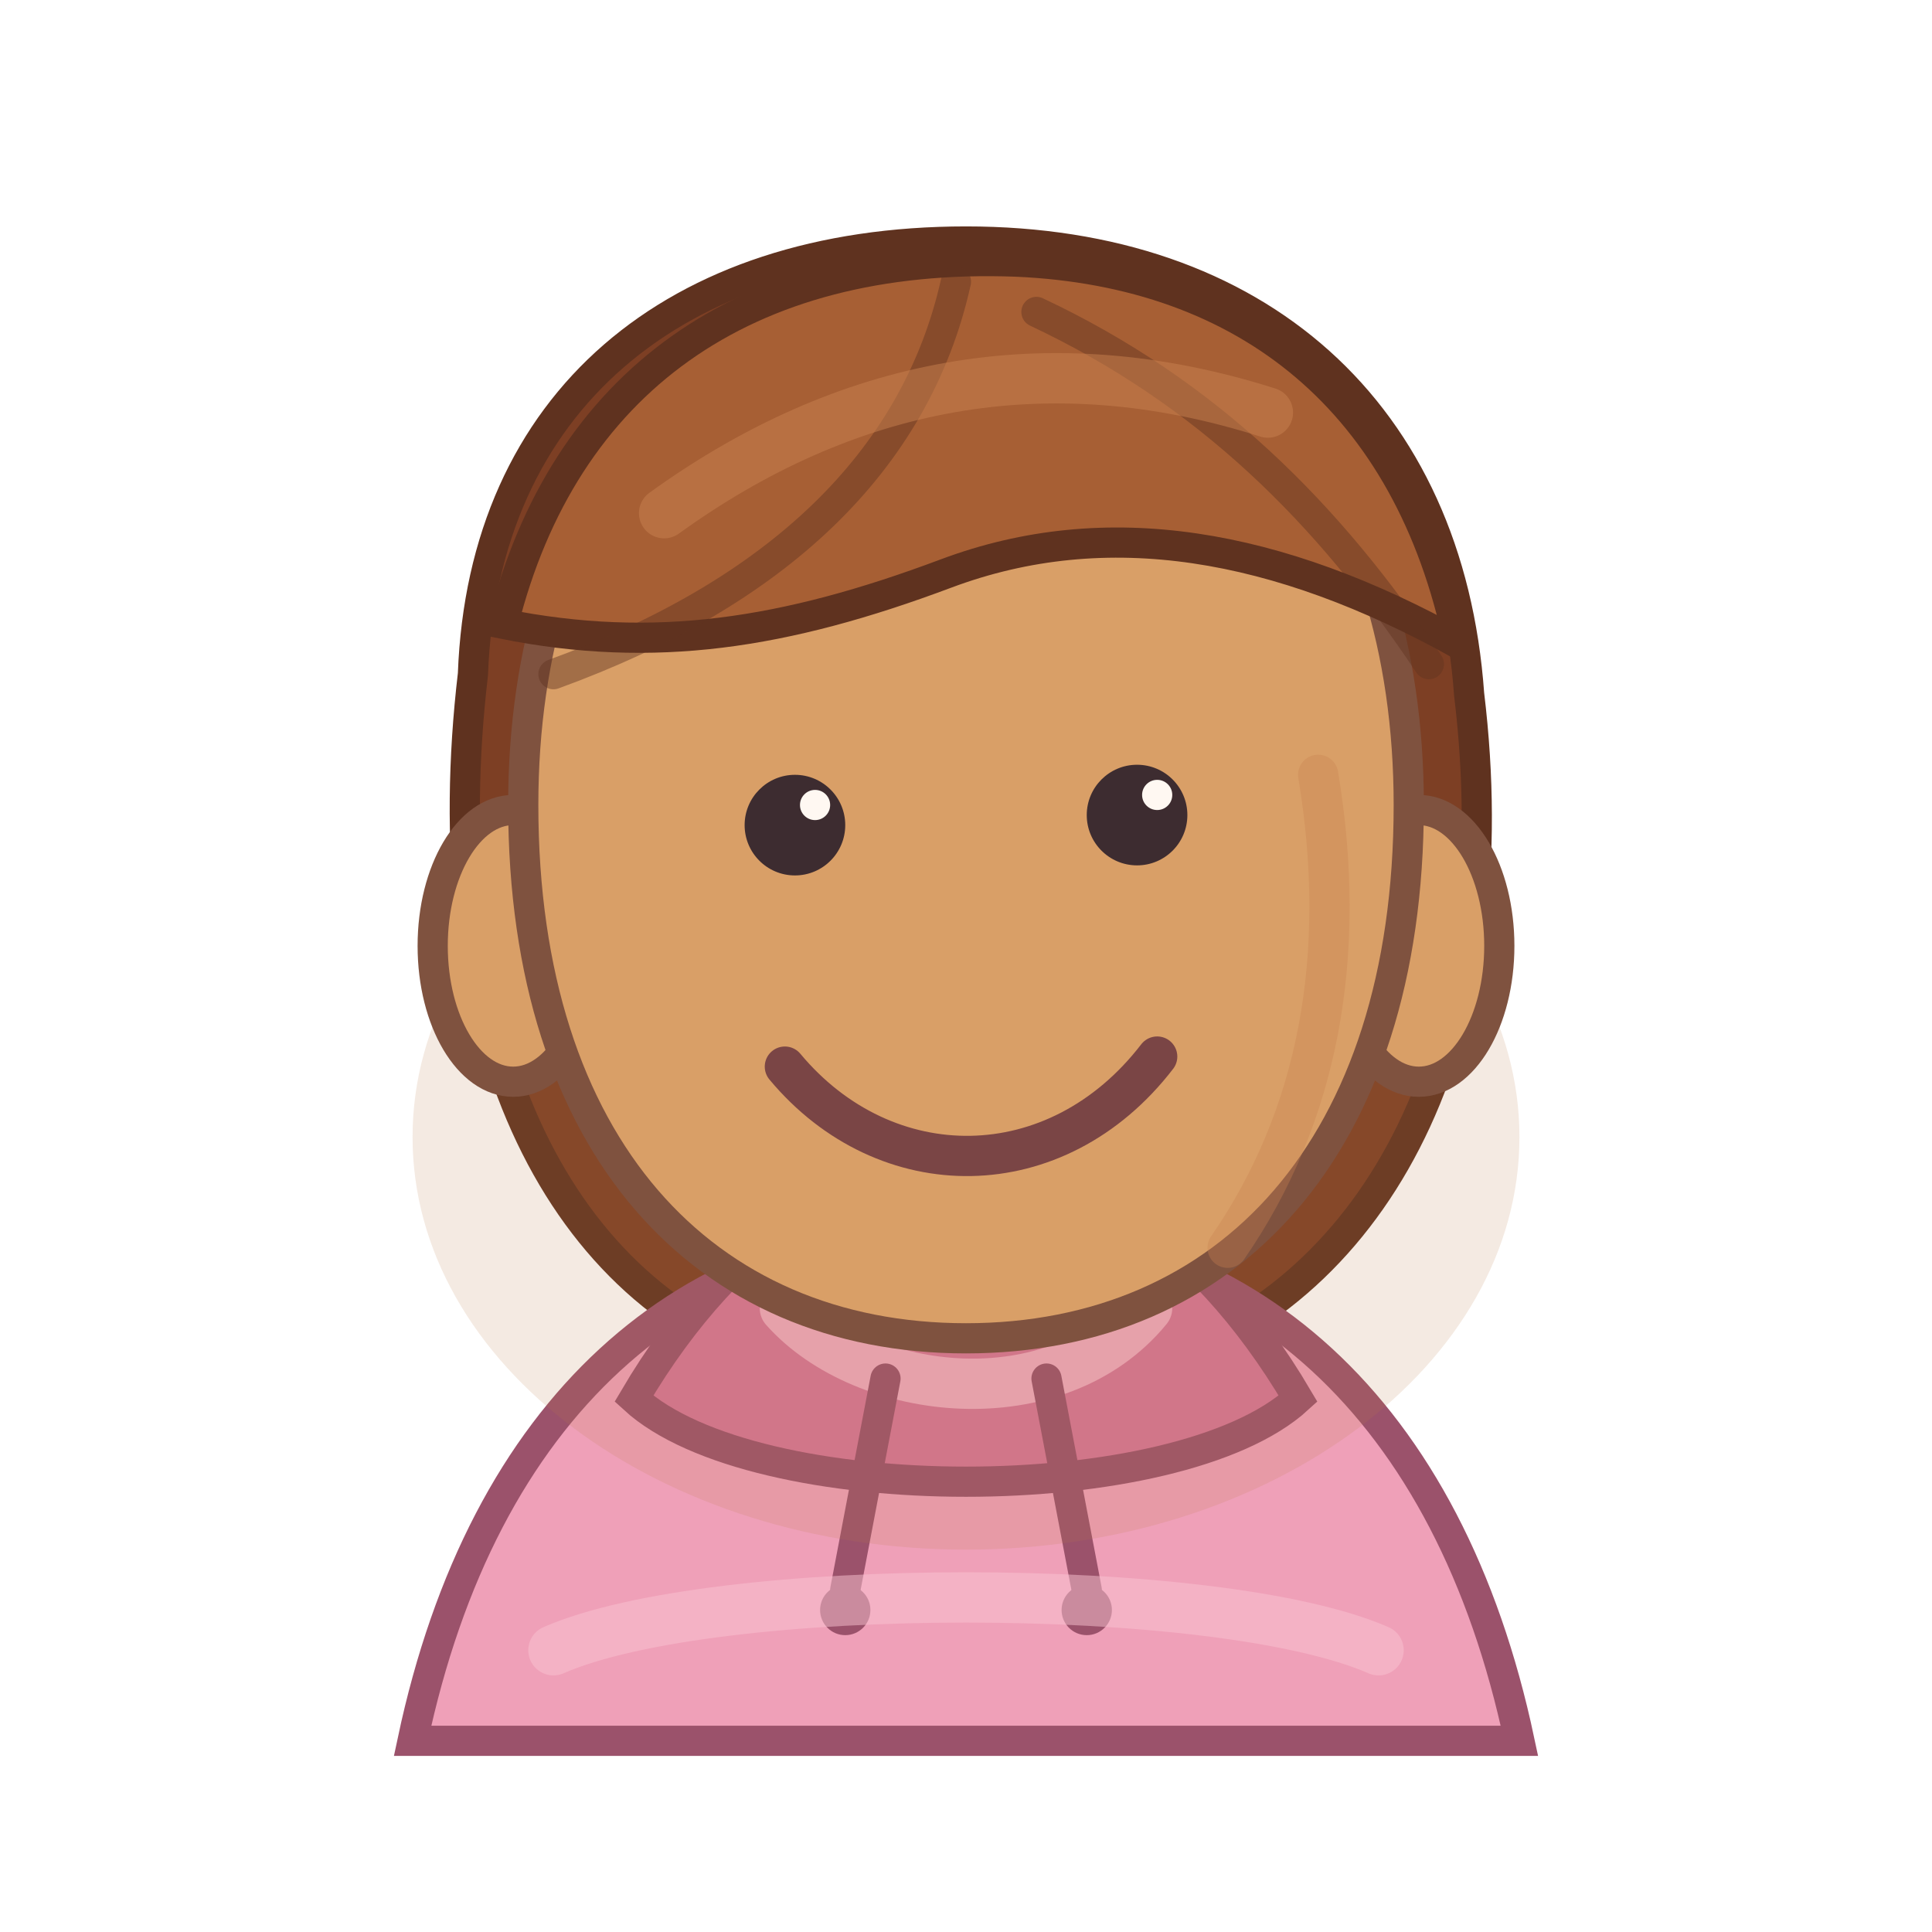
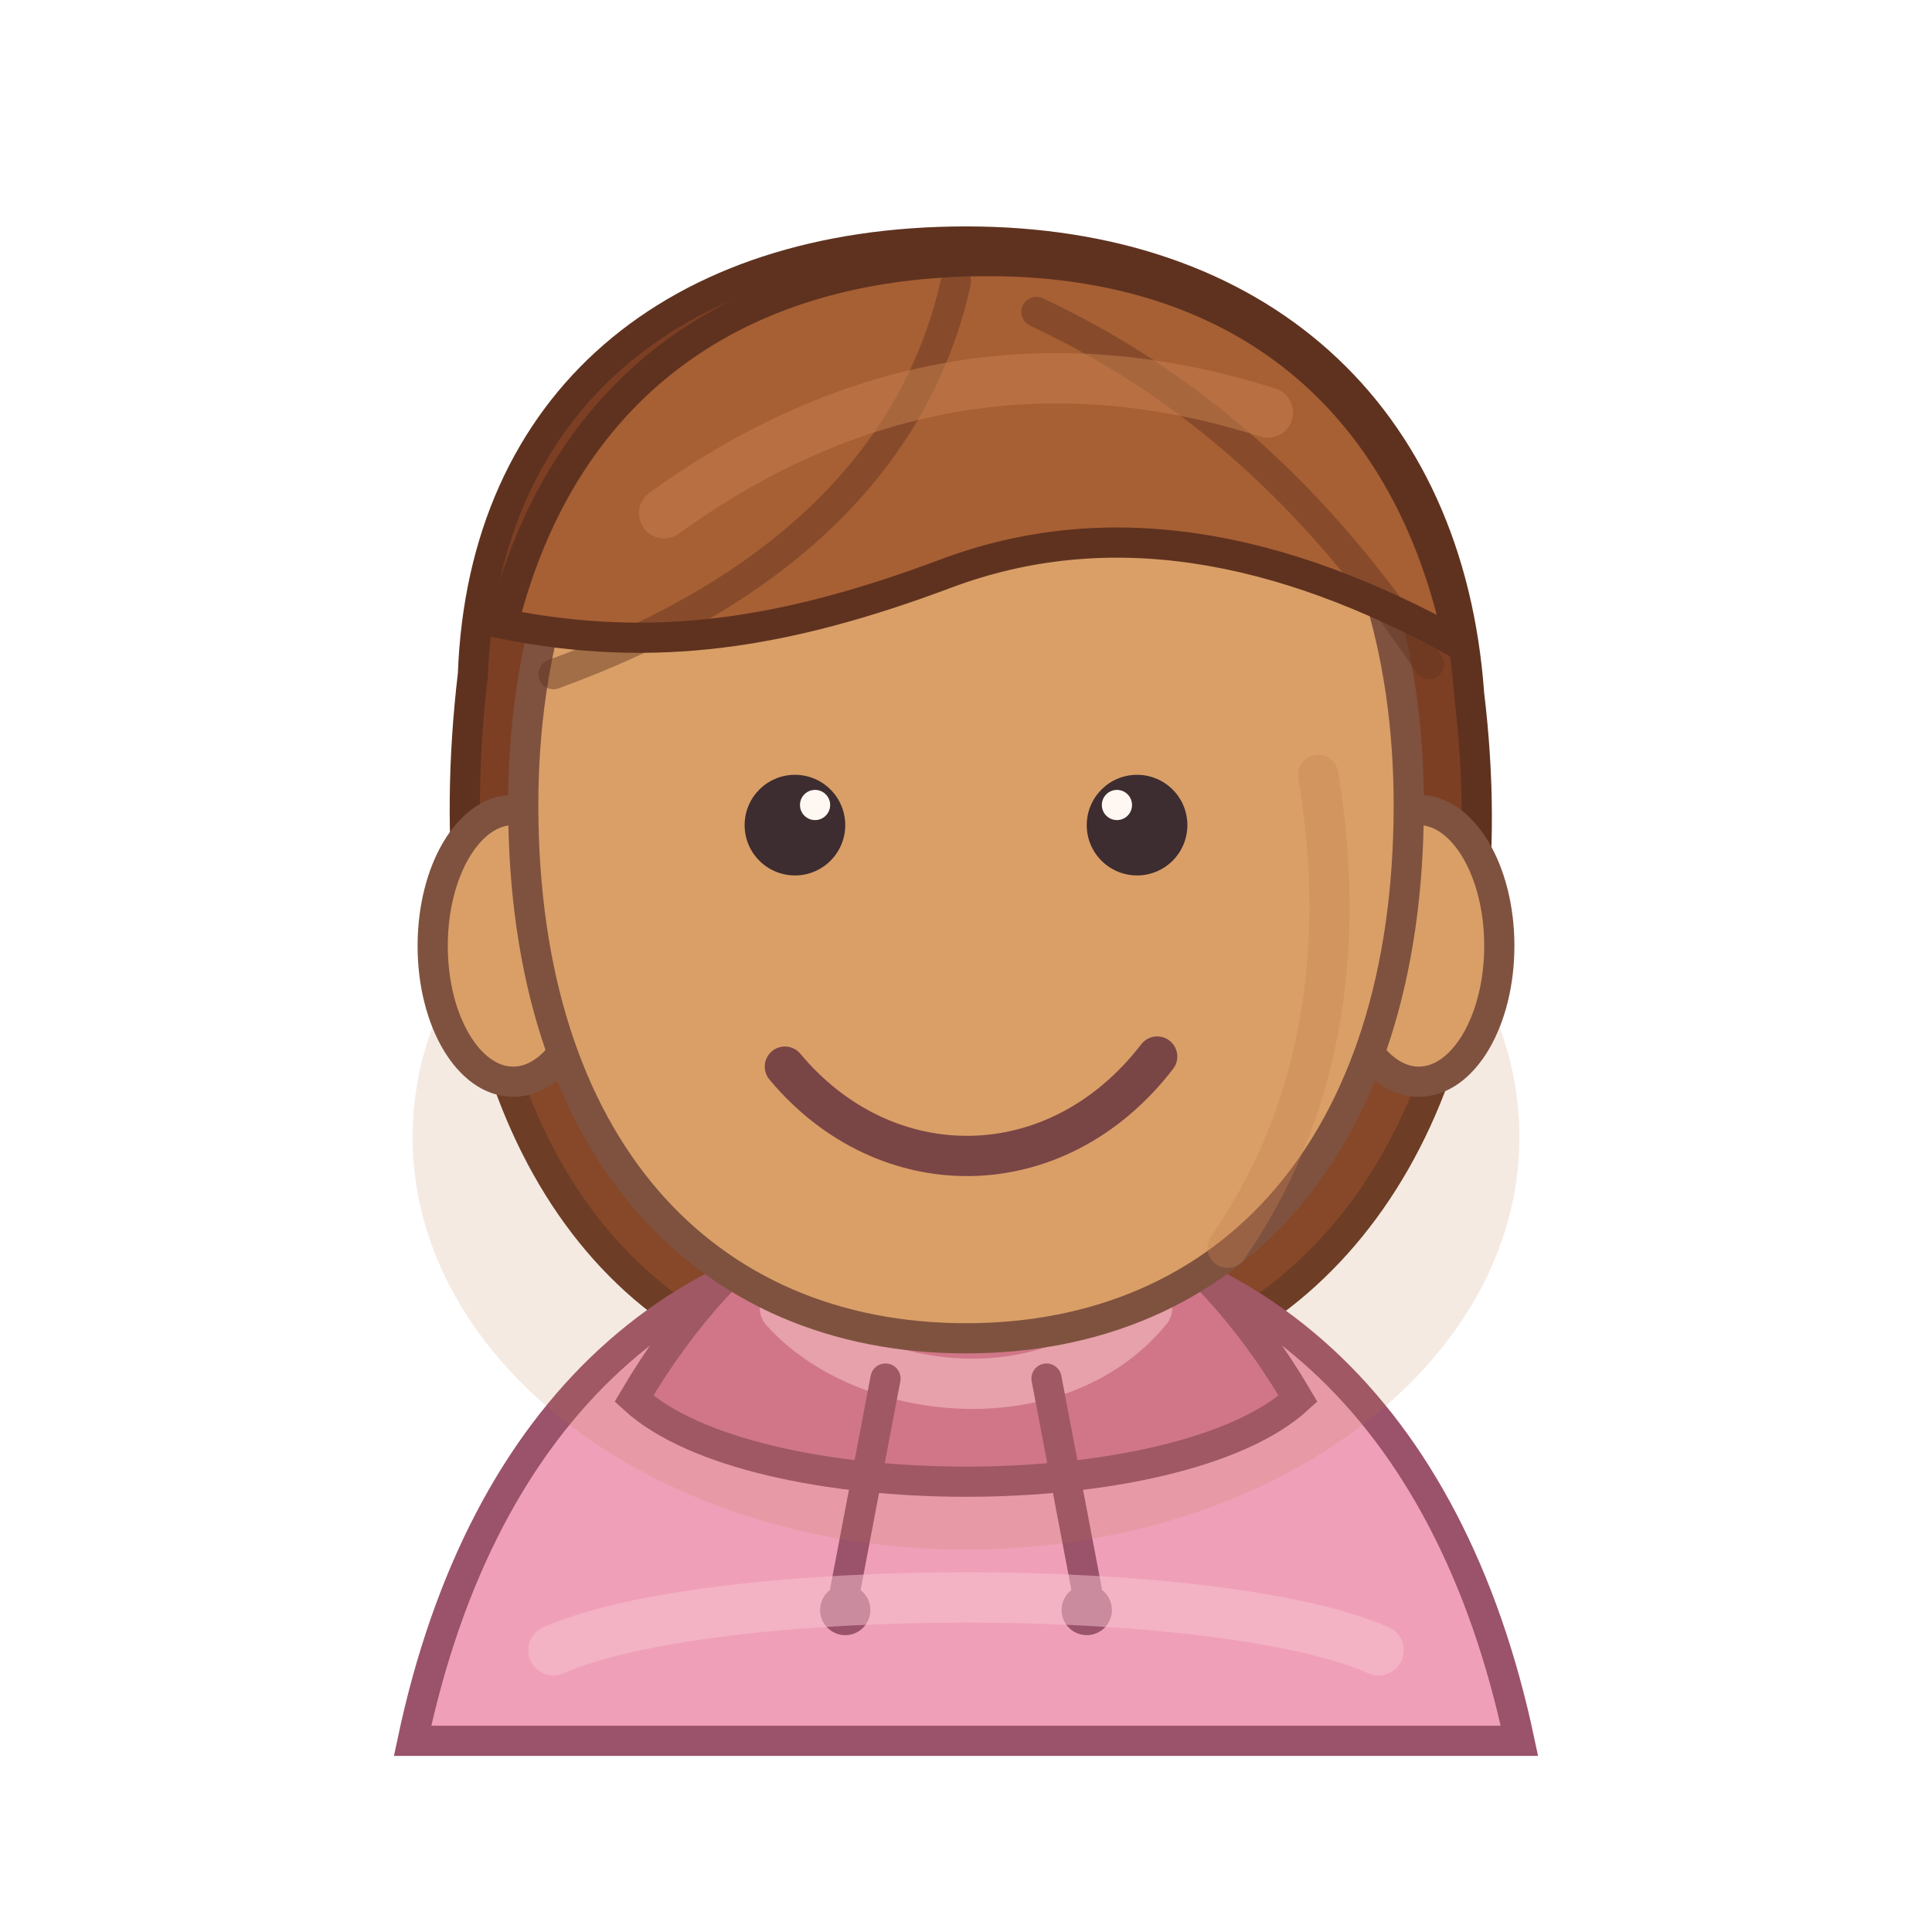
<svg xmlns="http://www.w3.org/2000/svg" viewBox="0 0 192 192" width="192" height="192" role="img" aria-label="HomeOps Avatar V2 sample">
  <g id="avatar-v2-layer-back-hair">
    <path data-hair-style="longSoft" d="M47 67c1-27 20-43 49-43s48 17 50 45c4 33-8 58-30 66-4-18-7-35-20-51-12 16-16 33-20 51-22-8-33-34-29-68z" fill="#7d3f24" stroke="#5f321f" stroke-width="3" />
  </g>
  <g id="avatar-v2-layer-shirt">
    <path d="M41 173c7-33 27-51 55-51s48 18 55 51z" fill="#efa0b8" stroke="#9b526b" stroke-width="3" />
    <path d="M63 139c10-17 23-24 33-24s23 7 33 24c-12 11-54 11-66 0z" fill="#d67595" stroke="#9b526b" stroke-width="3" />
    <path d="M78 130c8 9 27 11 36 0" fill="none" stroke="#fac3d2" stroke-width="5" stroke-linecap="round" opacity="0.65" />
    <path d="M88 137l-4 21M104 137l4 21" stroke="#9b526b" stroke-width="3" stroke-linecap="round" />
    <circle cx="84" cy="160" r="2.5" fill="#9b526b" />
    <circle cx="108" cy="160" r="2.5" fill="#9b526b" />
    <path d="M55 164c16-7 66-7 82 0" fill="none" stroke="#fac3d2" stroke-width="5" stroke-linecap="round" opacity="0.5" />
  </g>
  <g id="avatar-v2-layer-base">
    <ellipse cx="96" cy="113" rx="55" ry="41" fill="#b97845" opacity="0.16" />
    <ellipse data-anatomy="ear-left" cx="51" cy="94" rx="8" ry="13.5" fill="#d99f67" stroke="#7f523f" stroke-width="3" />
    <ellipse data-anatomy="ear-right" cx="141" cy="94" rx="8" ry="13.5" fill="#d99f67" stroke="#7f523f" stroke-width="3" />
    <path data-anatomy="head-oval" d="M96 27c27 0 44 22 44 53 0 34-18 53-44 53s-44-19-44-53c0-31 17-53 44-53z" fill="#d99f67" stroke="#7f523f" stroke-width="3" />
    <path d="M71 49c17-17 45-21 64-2" fill="none" stroke="#efbd87" stroke-width="8" stroke-linecap="round" opacity="0.4" />
    <circle cx="79" cy="82" r="5" fill="#3d2c30" />
-     <circle cx="113" cy="81" r="5" fill="#3d2c30" />
+     <circle cx="113" cy="82" r="5" fill="#3d2c30" />
    <circle cx="81" cy="80" r="1.5" fill="#fff8f2" />
-     <circle cx="115" cy="79" r="1.5" fill="#fff8f2" />
+     <circle cx="111" cy="80" r="1.5" fill="#fff8f2" />
    <path d="M78 106c10 12 27 12 37-1" fill="none" stroke="#7a4545" stroke-width="4" stroke-linecap="round" />
  </g>
  <g id="avatar-v2-layer-front-hair">
    <path d="M50 62c6-24 24-37 51-36 23 1 39 14 44 38-18-10-35-13-51-7-16 6-29 8-44 5z" fill="#a75f34" stroke="#5f321f" stroke-width="3" />
    <path d="M95 28c-4 18-18 31-40 39M103 31c17 8 29 20 39 35" fill="none" stroke="#5f321f" stroke-width="3" stroke-linecap="round" opacity="0.45" />
  </g>
  <g id="avatar-v2-layer-hair-highlights">
    <path d="M66 51c18-13 38-17 60-10" fill="none" stroke="#c98250" stroke-width="5" stroke-linecap="round" opacity="0.5" />
    <path d="M131 77c3 18 0 34-9 47" fill="none" stroke="#c98250" stroke-width="4" stroke-linecap="round" opacity="0.35" />
  </g>
</svg>
